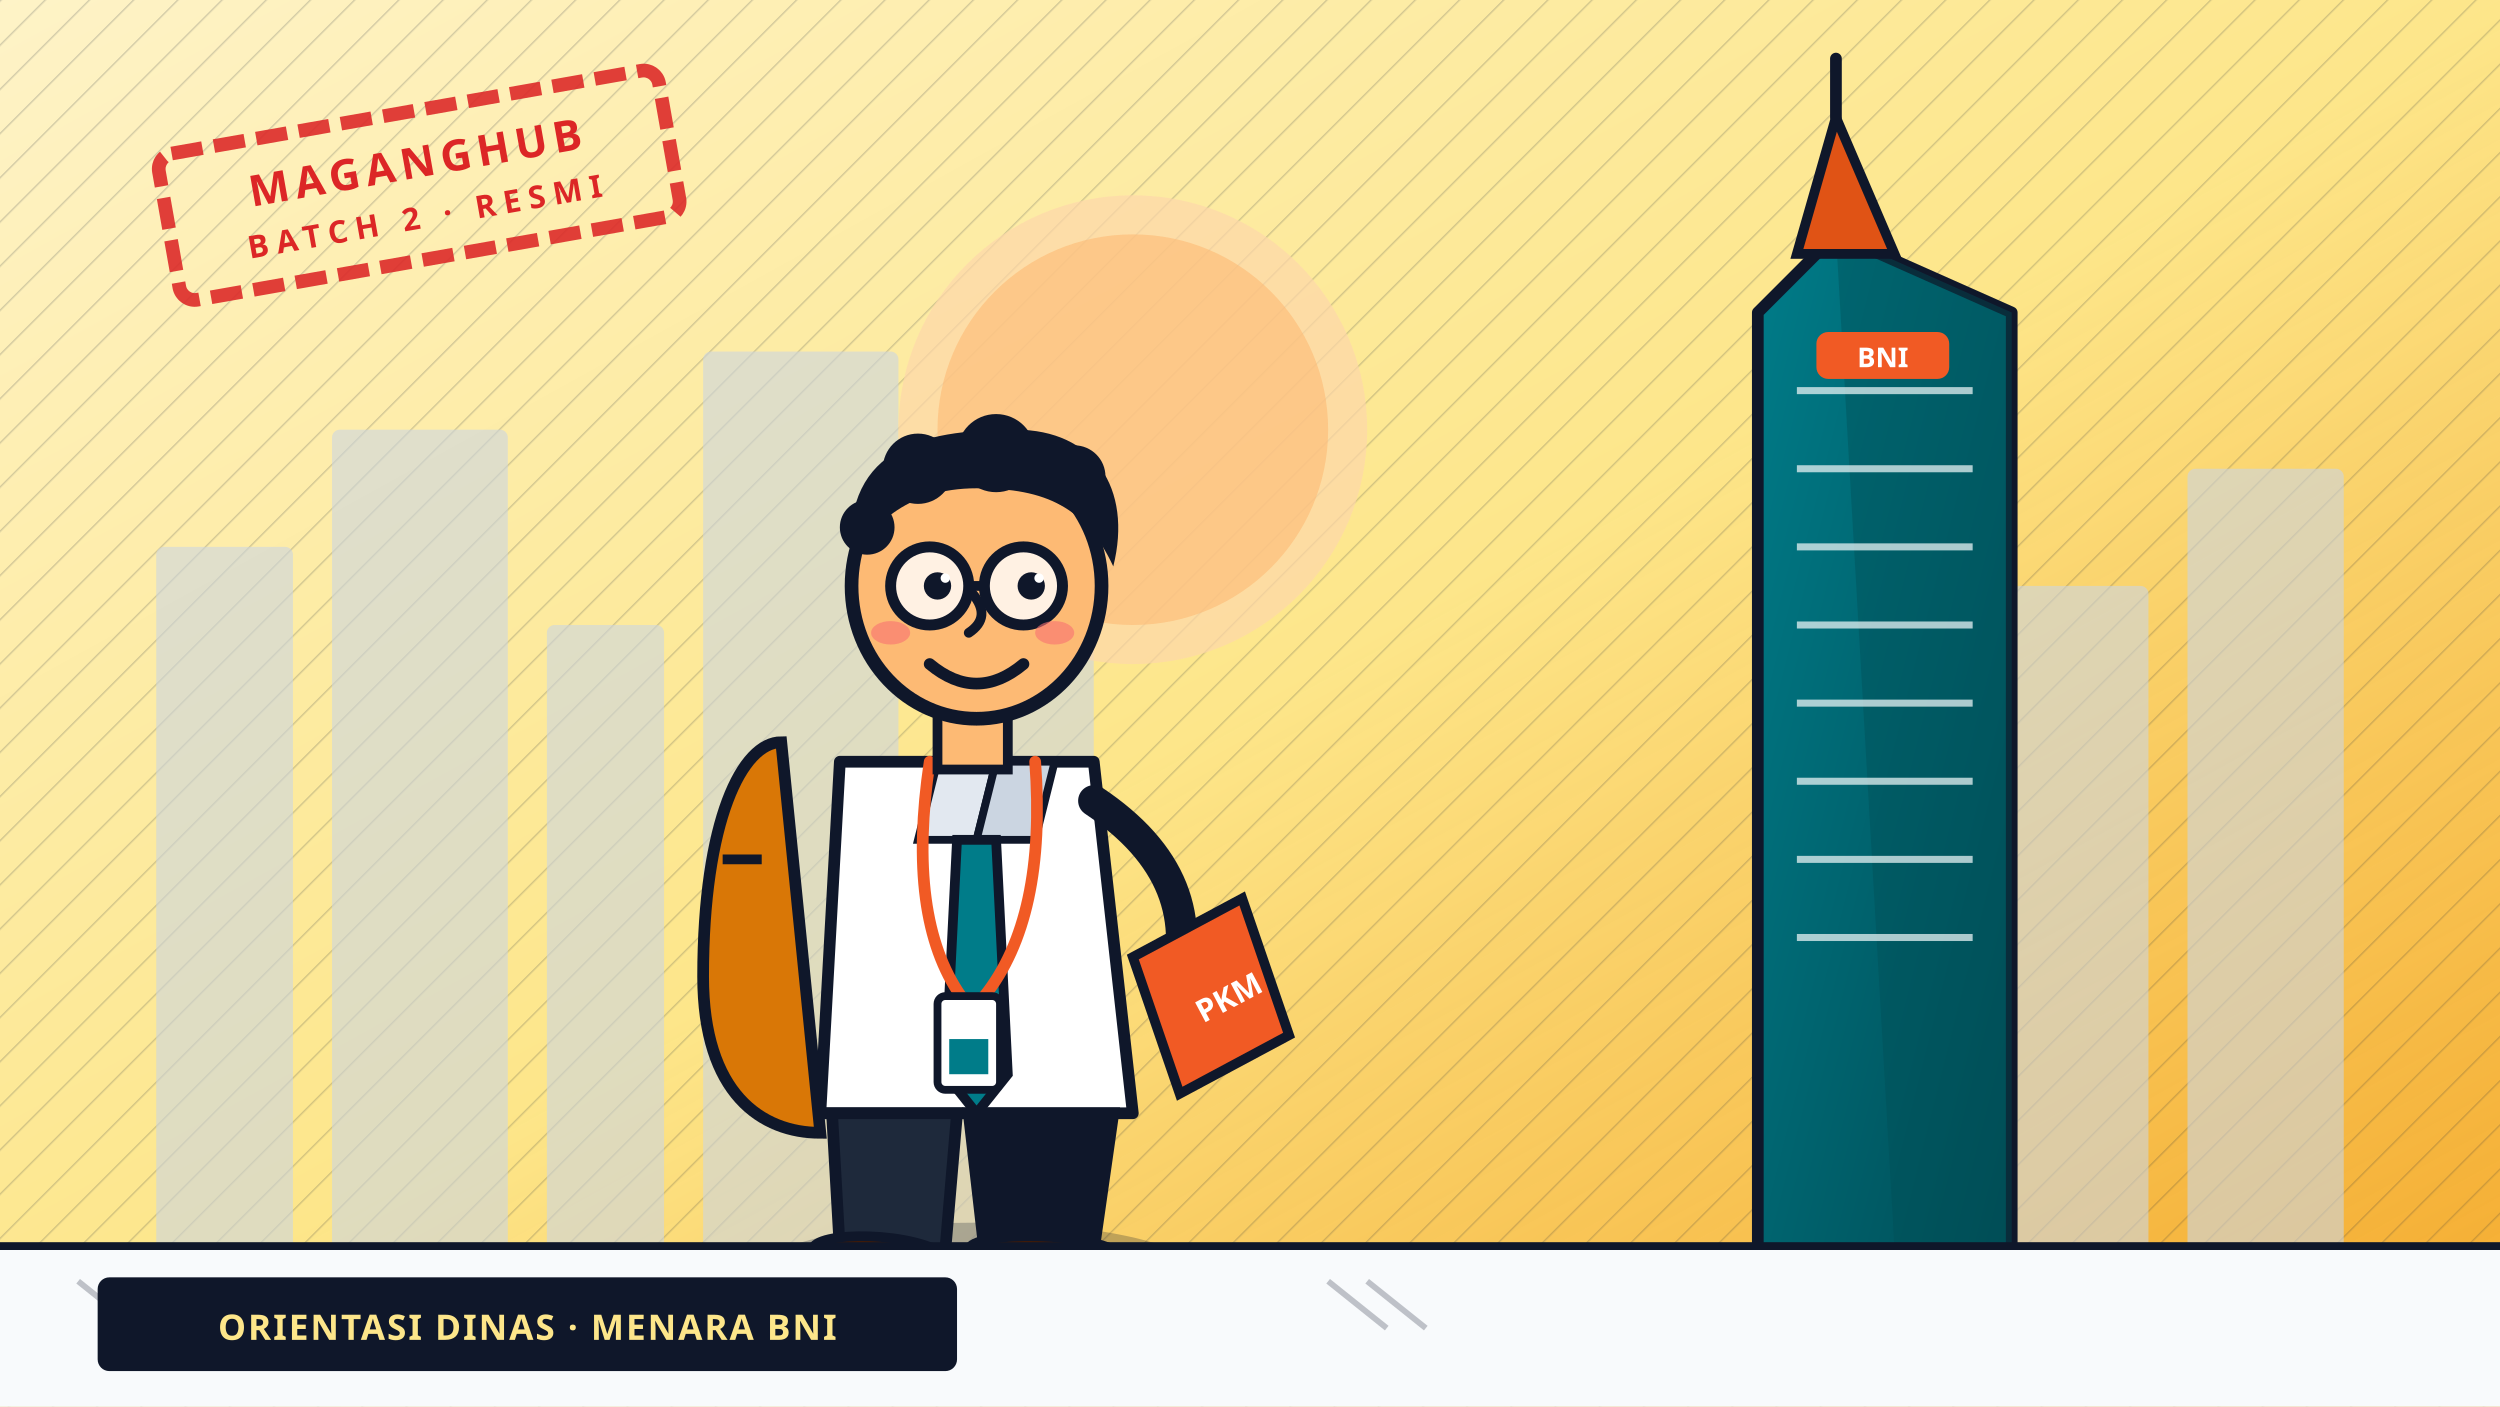
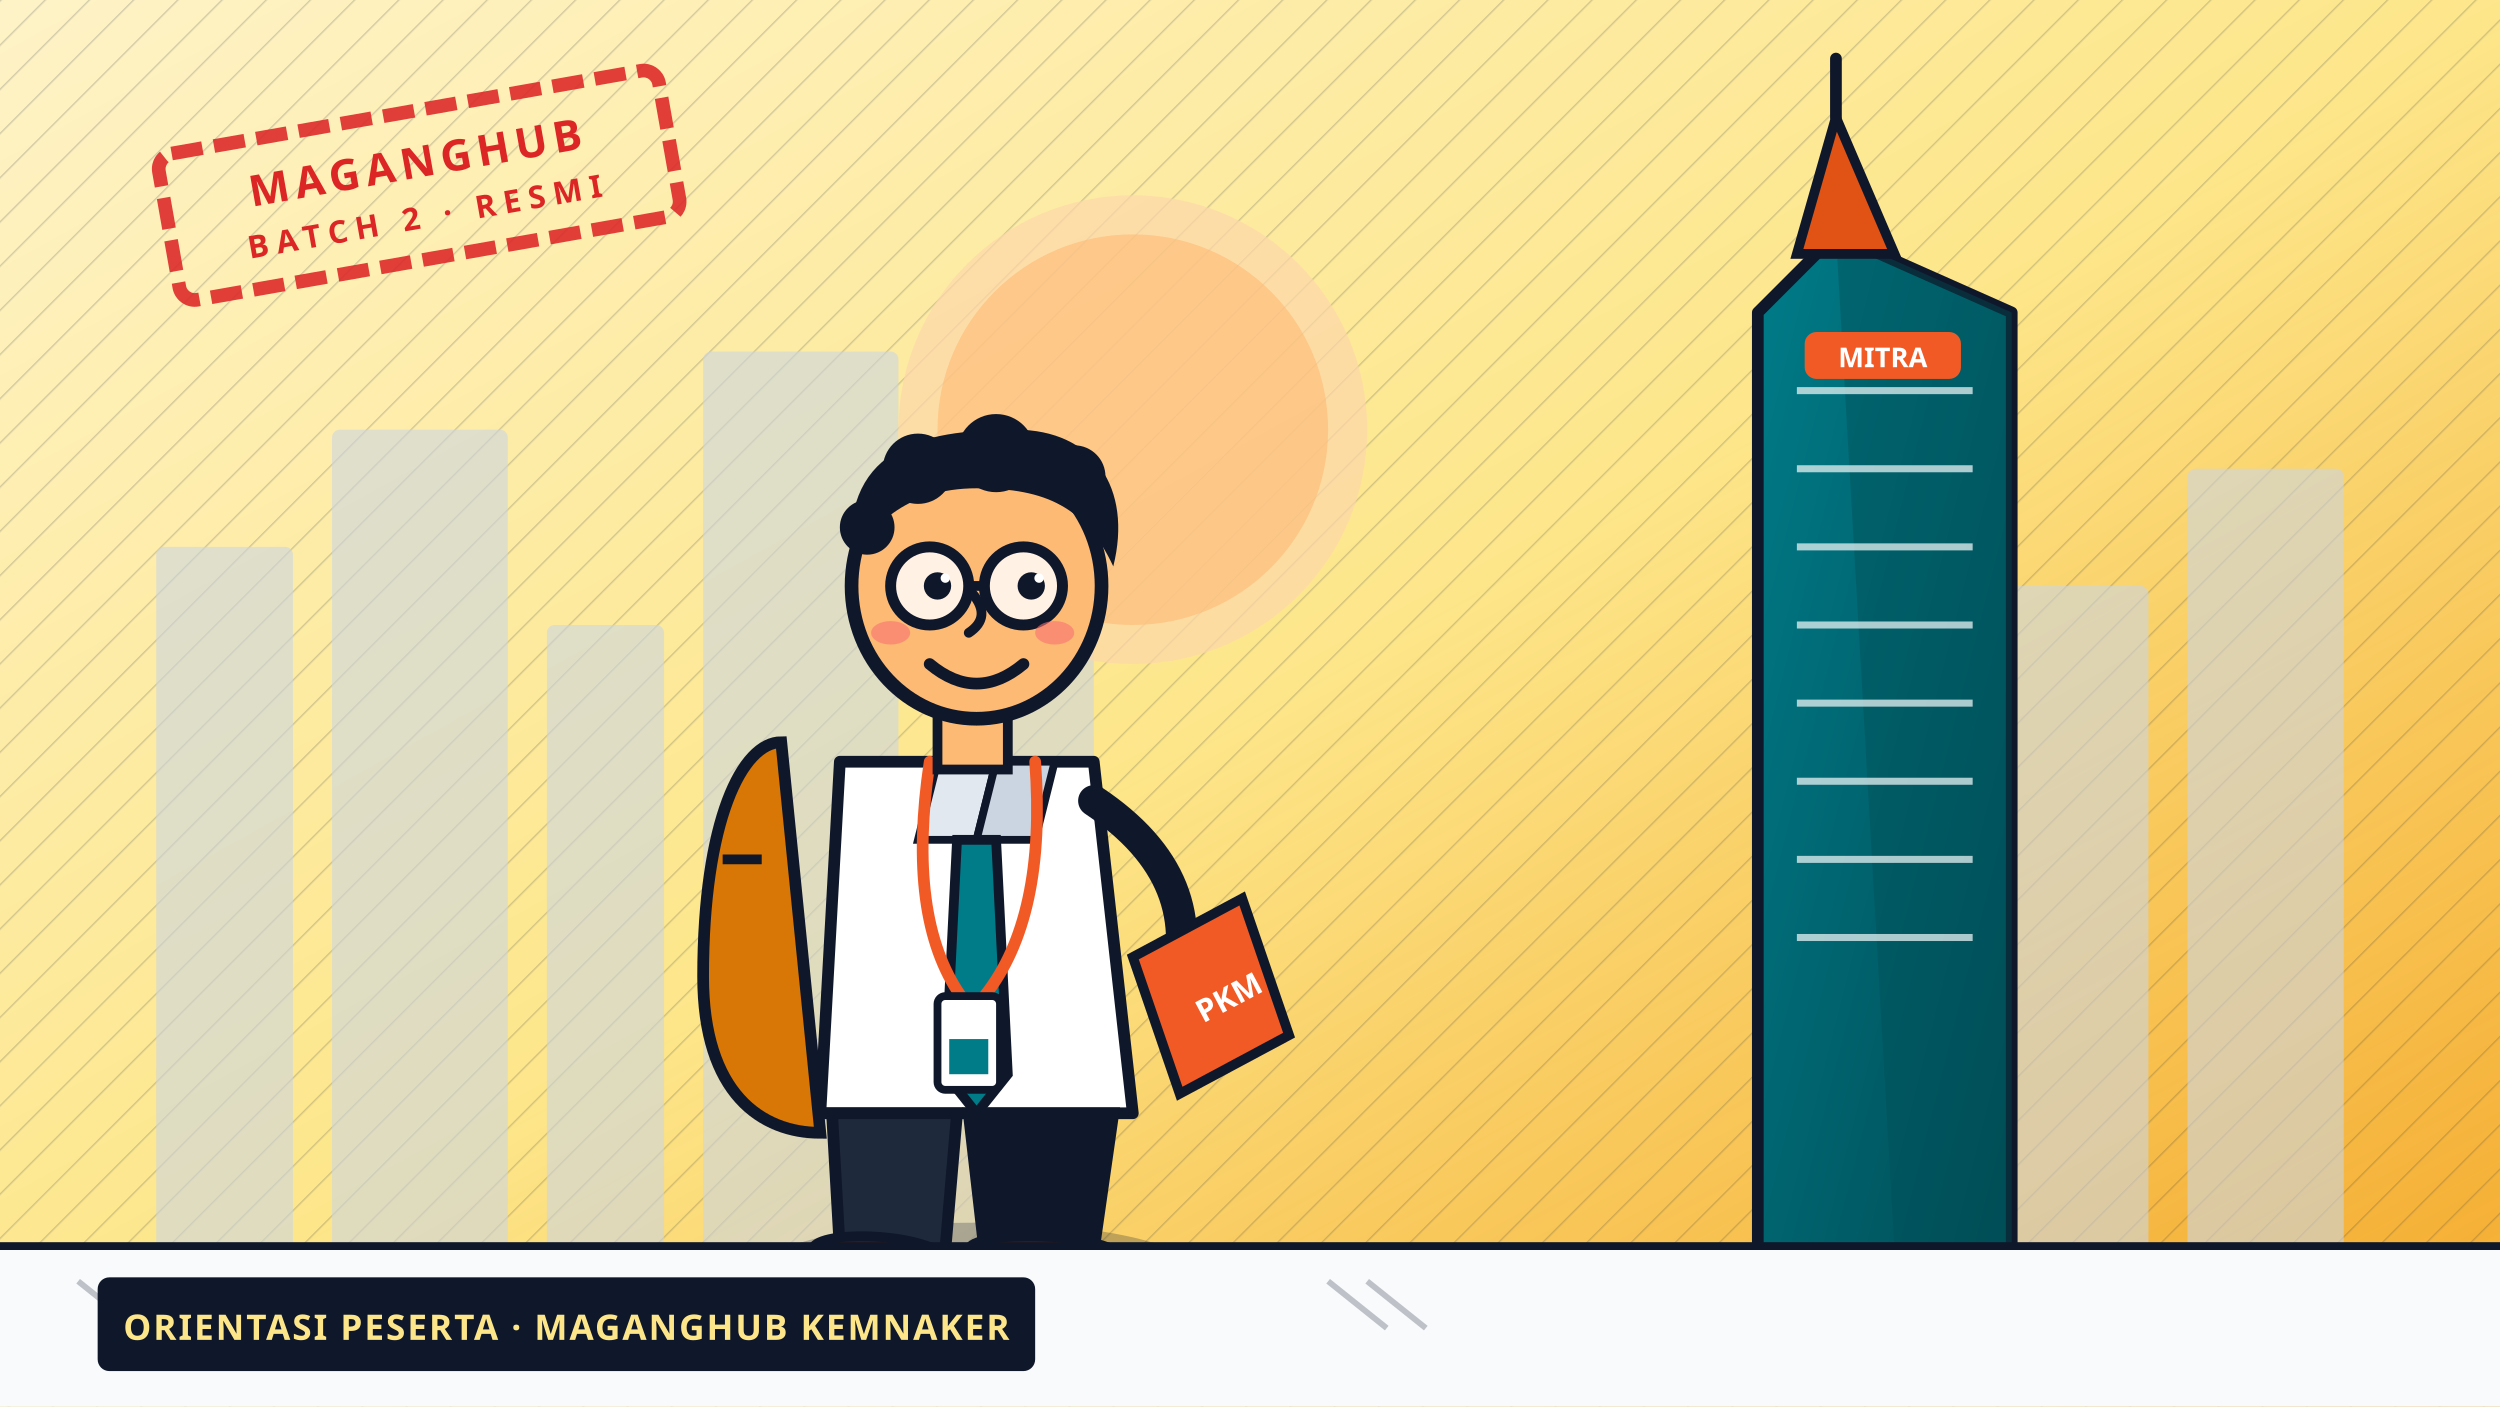
<svg xmlns="http://www.w3.org/2000/svg" viewBox="0 0 640 360" width="100%" height="100%">
  <defs>
    <linearGradient id="bg1" x1="0%" y1="0%" x2="100%" y2="100%">
      <stop offset="0%" stop-color="#FEF3C7" />
      <stop offset="50%" stop-color="#FDE68A" />
      <stop offset="100%" stop-color="#F59E0B" stop-opacity="0.85" />
    </linearGradient>
    <linearGradient id="sky1" x1="0%" y1="100%" x2="0%" y2="0%">
      <stop offset="0%" stop-color="#FFEDD5" />
      <stop offset="100%" stop-color="#FED7AA" />
    </linearGradient>
    <linearGradient id="bniTeal" x1="0%" y1="0%" x2="100%" y2="100%">
      <stop offset="0%" stop-color="#007C89" />
      <stop offset="100%" stop-color="#004D56" />
    </linearGradient>
    <linearGradient id="bniOrange" x1="0%" y1="0%" x2="100%" y2="100%">
      <stop offset="0%" stop-color="#F15A24" />
      <stop offset="100%" stop-color="#C2410C" />
    </linearGradient>
    <pattern id="hatch" width="8" height="8" patternTransform="rotate(45 0 0)" patternUnits="userSpaceOnUse">
      <line x1="0" y1="0" x2="0" y2="8" stroke="#1E293B" stroke-width="0.75" stroke-opacity="0.18" />
    </pattern>
    <filter id="paper" x="0%" y="0%" width="100%" height="100%">
      <feTurbulence type="fractalNoise" baseFrequency="0.04" numOctaves="3" result="noise" />
      <feColorMatrix type="matrix" values="1 0 0 0 0  0 1 0 0 0  0 0 1 0 0  0 0 0 0.06 0" in="noise" result="coloredNoise" />
      <feComposite operator="in" in2="SourceGraphic" />
    </filter>
  </defs>
  <rect width="640" height="360" fill="url(#bg1)" />
  <rect width="640" height="360" fill="url(#hatch)" />
  <g fill="#CBD5E1" opacity="0.6">
    <rect x="40" y="140" width="35" height="180" rx="2" />
    <rect x="85" y="110" width="45" height="210" rx="2" />
    <rect x="140" y="160" width="30" height="160" rx="2" />
    <rect x="180" y="90" width="50" height="230" rx="2" />
    <rect x="240" y="130" width="40" height="190" rx="2" />
    <rect x="460" y="100" width="45" height="220" rx="2" />
    <rect x="515" y="150" width="35" height="170" rx="2" />
    <rect x="560" y="120" width="40" height="200" rx="2" />
  </g>
  <g id="menara-bni">
    <path d="M 470 60 L 515 80 L 515 320 L 450 320 L 450 80 Z" fill="url(#bniTeal)" stroke="#0F172A" stroke-width="3" stroke-linejoin="round" />
    <path d="M 470 60 L 515 80 L 515 320 L 485 320 Z" fill="#004D56" opacity="0.4" />
    <polygon points="470,30 460,65 485,65" fill="#E05315" stroke="#0F172A" stroke-width="2.5" />
    <line x1="470" y1="30" x2="470" y2="15" stroke="#0F172A" stroke-width="3" stroke-linecap="round" />
    <g stroke="#E6F2F3" stroke-width="1.8" opacity="0.75">
      <line x1="460" y1="100" x2="505" y2="100" />
      <line x1="460" y1="120" x2="505" y2="120" />
      <line x1="460" y1="140" x2="505" y2="140" />
      <line x1="460" y1="160" x2="505" y2="160" />
      <line x1="460" y1="180" x2="505" y2="180" />
      <line x1="460" y1="200" x2="505" y2="200" />
      <line x1="460" y1="220" x2="505" y2="220" />
      <line x1="460" y1="240" x2="505" y2="240" />
    </g>
-     <rect x="465" y="85" width="34" height="12" rx="3" fill="#F15A24" />
-     <text x="482" y="94" font-family="'Plus Jakarta Sans', sans-serif" font-weight="900" font-size="7" fill="#FFFFFF" text-anchor="middle">BNI</text>
+     <rect x="462" y="85" width="40" height="12" rx="3" fill="#F15A24" />
+     <text x="482" y="94" font-family="'Plus Jakarta Sans', sans-serif" font-weight="900" font-size="7" fill="#FFFFFF" text-anchor="middle">MITRA</text>
  </g>
  <circle cx="290" cy="110" r="60" fill="#FED7AA" opacity="0.7" />
  <circle cx="290" cy="110" r="50" fill="#FDBA74" opacity="0.6" />
  <g id="karikatur-peserta" transform="translate(140, 70)">
    <ellipse cx="110" cy="255" rx="55" ry="12" fill="#0F172A" opacity="0.25" />
    <path d="M 60 120 C 50 120 40 140 40 180 C 40 210 55 220 70 220 Z" fill="#D97706" stroke="#0F172A" stroke-width="3" />
    <path d="M 45 150 L 55 150" stroke="#0F172A" stroke-width="2.5" />
    <path d="M 75 125 L 140 125 L 150 215 L 70 215 Z" fill="#FFFFFF" stroke="#0F172A" stroke-width="3" stroke-linejoin="round" />
    <polygon points="100,125 115,125 110,145 95,145" fill="#E2E8F0" stroke="#0F172A" stroke-width="2" />
    <polygon points="115,125 130,125 125,145 110,145" fill="#CBD5E1" stroke="#0F172A" stroke-width="2" />
    <polygon points="105,145 115,145 118,205 110,215 102,205" fill="#007C89" stroke="#0F172A" stroke-width="2.5" />
    <path d="M 98 125 Q 92 165 106 185" fill="none" stroke="#F15A24" stroke-width="3" stroke-linecap="round" />
    <path d="M 125 125 Q 128 165 112 185" fill="none" stroke="#F15A24" stroke-width="3" stroke-linecap="round" />
    <rect x="100" y="185" width="16" height="24" rx="2" fill="#FFFFFF" stroke="#0F172A" stroke-width="2" />
    <rect x="103" y="196" width="10" height="9" fill="#007C89" />
    <path d="M 73 215 L 105 215 L 102 250 L 75 250 Z" fill="#1E293B" stroke="#0F172A" stroke-width="3" />
    <path d="M 108 215 L 145 215 L 140 250 L 112 250 Z" fill="#0F172A" stroke="#0F172A" stroke-width="3" />
    <path d="M 68 250 C 68 245 95 245 103 252 C 103 256 68 256 68 250 Z" fill="#451A03" stroke="#0F172A" stroke-width="2.5" />
    <path d="M 108 250 C 108 245 142 245 148 252 C 148 256 108 256 108 250 Z" fill="#451A03" stroke="#0F172A" stroke-width="2.5" />
    <path d="M 140 135 Q 170 155 160 185" fill="none" stroke="#0F172A" stroke-width="8" stroke-linecap="round" />
    <polygon points="150,175 178,160 190,195 162,210" fill="#F15A24" stroke="#0F172A" stroke-width="2.5" />
    <text x="168" y="192" font-family="'Plus Jakarta Sans', sans-serif" font-weight="900" font-size="8" fill="#FFFFFF" transform="rotate(-28 168 192)">PKM</text>
    <rect x="100" y="105" width="18" height="22" fill="#FDBA74" stroke="#0F172A" stroke-width="2.5" />
    <ellipse cx="110" cy="80" rx="32" ry="34" fill="#FDBA74" stroke="#0F172A" stroke-width="3.5" />
    <path d="M 78 75 C 75 45 95 40 120 40 C 140 40 150 55 145 75 C 138 60 128 55 110 55 C 92 55 82 65 78 75 Z" fill="#0F172A" />
    <circle cx="82" cy="65" r="7" fill="#0F172A" />
    <circle cx="95" cy="50" r="9" fill="#0F172A" />
    <circle cx="115" cy="46" r="10" fill="#0F172A" />
    <circle cx="135" cy="52" r="8" fill="#0F172A" />
    <circle cx="98" cy="80" r="10" fill="#FFFFFF" fill-opacity="0.8" stroke="#0F172A" stroke-width="2.8" />
    <circle cx="122" cy="80" r="10" fill="#FFFFFF" fill-opacity="0.8" stroke="#0F172A" stroke-width="2.8" />
    <line x1="108" y1="80" x2="112" y2="80" stroke="#0F172A" stroke-width="2.5" />
    <circle cx="100" cy="80" r="3.5" fill="#0F172A" />
    <circle cx="102" cy="78" r="1.2" fill="#FFFFFF" />
    <circle cx="124" cy="80" r="3.5" fill="#0F172A" />
    <circle cx="126" cy="78" r="1.2" fill="#FFFFFF" />
    <path d="M 109 82 Q 114 88 108 92" fill="none" stroke="#0F172A" stroke-width="2.5" stroke-linecap="round" />
    <path d="M 98 100 Q 110 110 122 100" fill="none" stroke="#0F172A" stroke-width="3" stroke-linecap="round" />
    <ellipse cx="88" cy="92" rx="5" ry="3" fill="#F87171" opacity="0.6" />
    <ellipse cx="130" cy="92" rx="5" ry="3" fill="#F87171" opacity="0.6" />
  </g>
  <g transform="translate(40, 40) rotate(-10)">
    <rect x="0" y="0" width="130" height="38" rx="4" fill="none" stroke="#DC2626" stroke-width="3.5" stroke-dasharray="8 3" opacity="0.88" />
    <text x="65" y="17" font-family="'Plus Jakarta Sans', sans-serif" font-weight="900" font-size="11" fill="#DC2626" text-anchor="middle" letter-spacing="1.5">MAGANGHUB</text>
    <text x="65" y="30" font-family="'Plus Jakarta Sans', sans-serif" font-weight="800" font-size="8" fill="#DC2626" text-anchor="middle" letter-spacing="2">BATCH 2 · RESMI</text>
  </g>
  <line x1="0" y1="320" x2="640" y2="320" stroke="#0F172A" stroke-width="4" />
  <path d="M 0 320 L 640 320 L 640 360 L 0 360 Z" fill="#F8FAFC" />
  <g stroke="#0F172A" stroke-width="1.5" opacity="0.25">
    <line x1="20" y1="328" x2="35" y2="340" />
    <line x1="30" y1="328" x2="45" y2="340" />
    <line x1="160" y1="328" x2="175" y2="340" />
    <line x1="170" y1="328" x2="185" y2="340" />
    <line x1="340" y1="328" x2="355" y2="340" />
    <line x1="350" y1="328" x2="365" y2="340" />
  </g>
-   <rect x="25" y="327" width="220" height="24" rx="3" fill="#0F172A" />
-   <text x="135" y="343" font-family="'Plus Jakarta Sans', sans-serif" font-weight="800" font-size="9" fill="#FDE68A" text-anchor="middle" letter-spacing="0.5">ORIENTASI DINAS · MENARA BNI</text>
+   <rect x="25" y="327" width="240" height="24" rx="3" fill="#0F172A" />
+   <text x="145" y="343" font-family="'Plus Jakarta Sans', sans-serif" font-weight="800" font-size="9" fill="#FDE68A" text-anchor="middle" letter-spacing="0.5">ORIENTASI PESERTA · MAGANGHUB KEMNAKER</text>
</svg>
